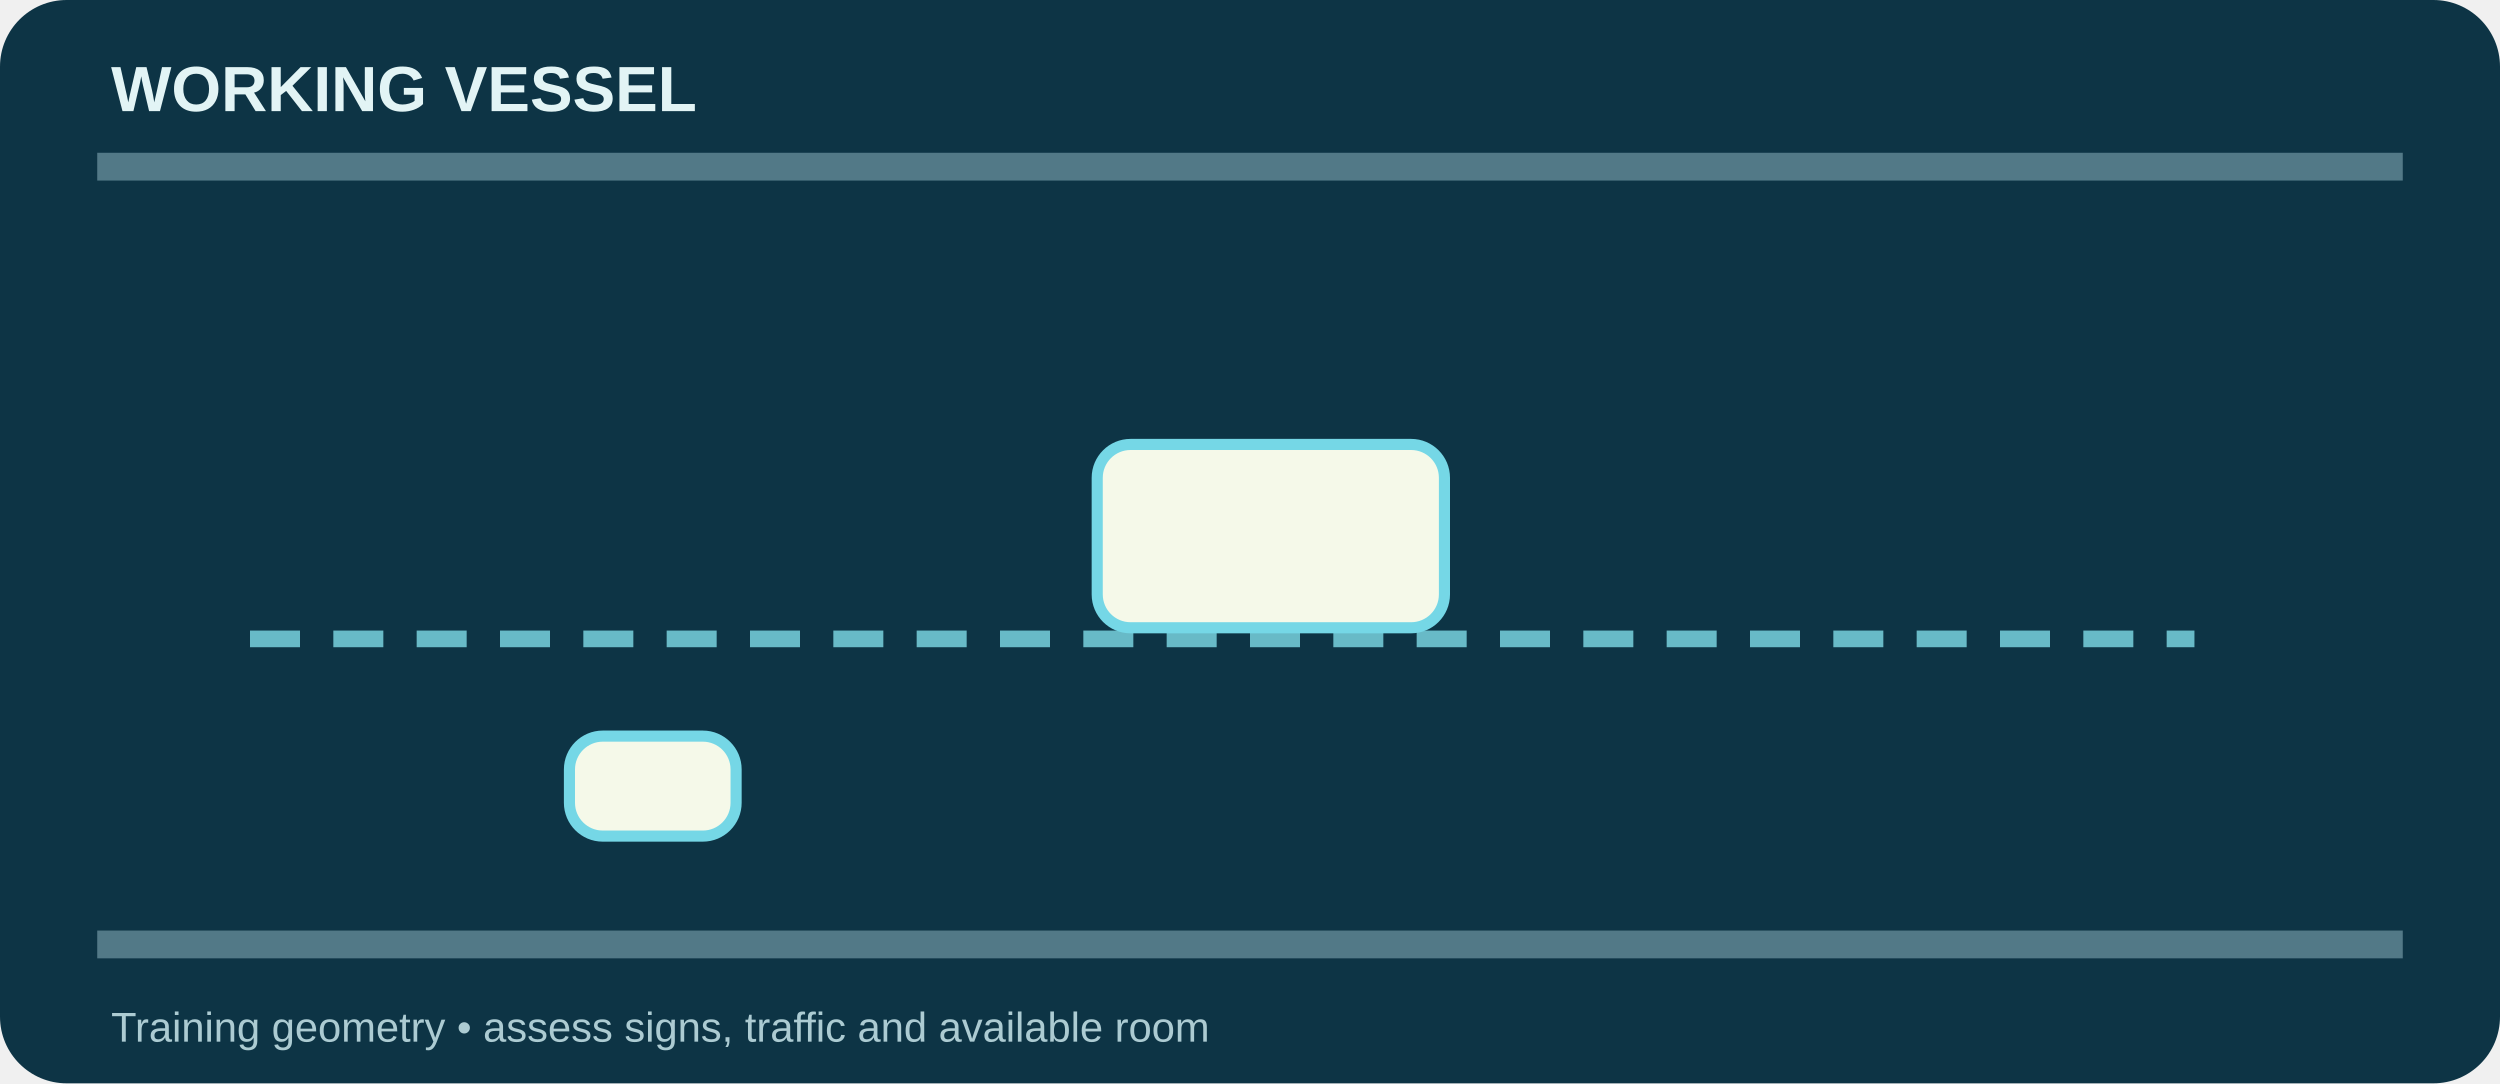
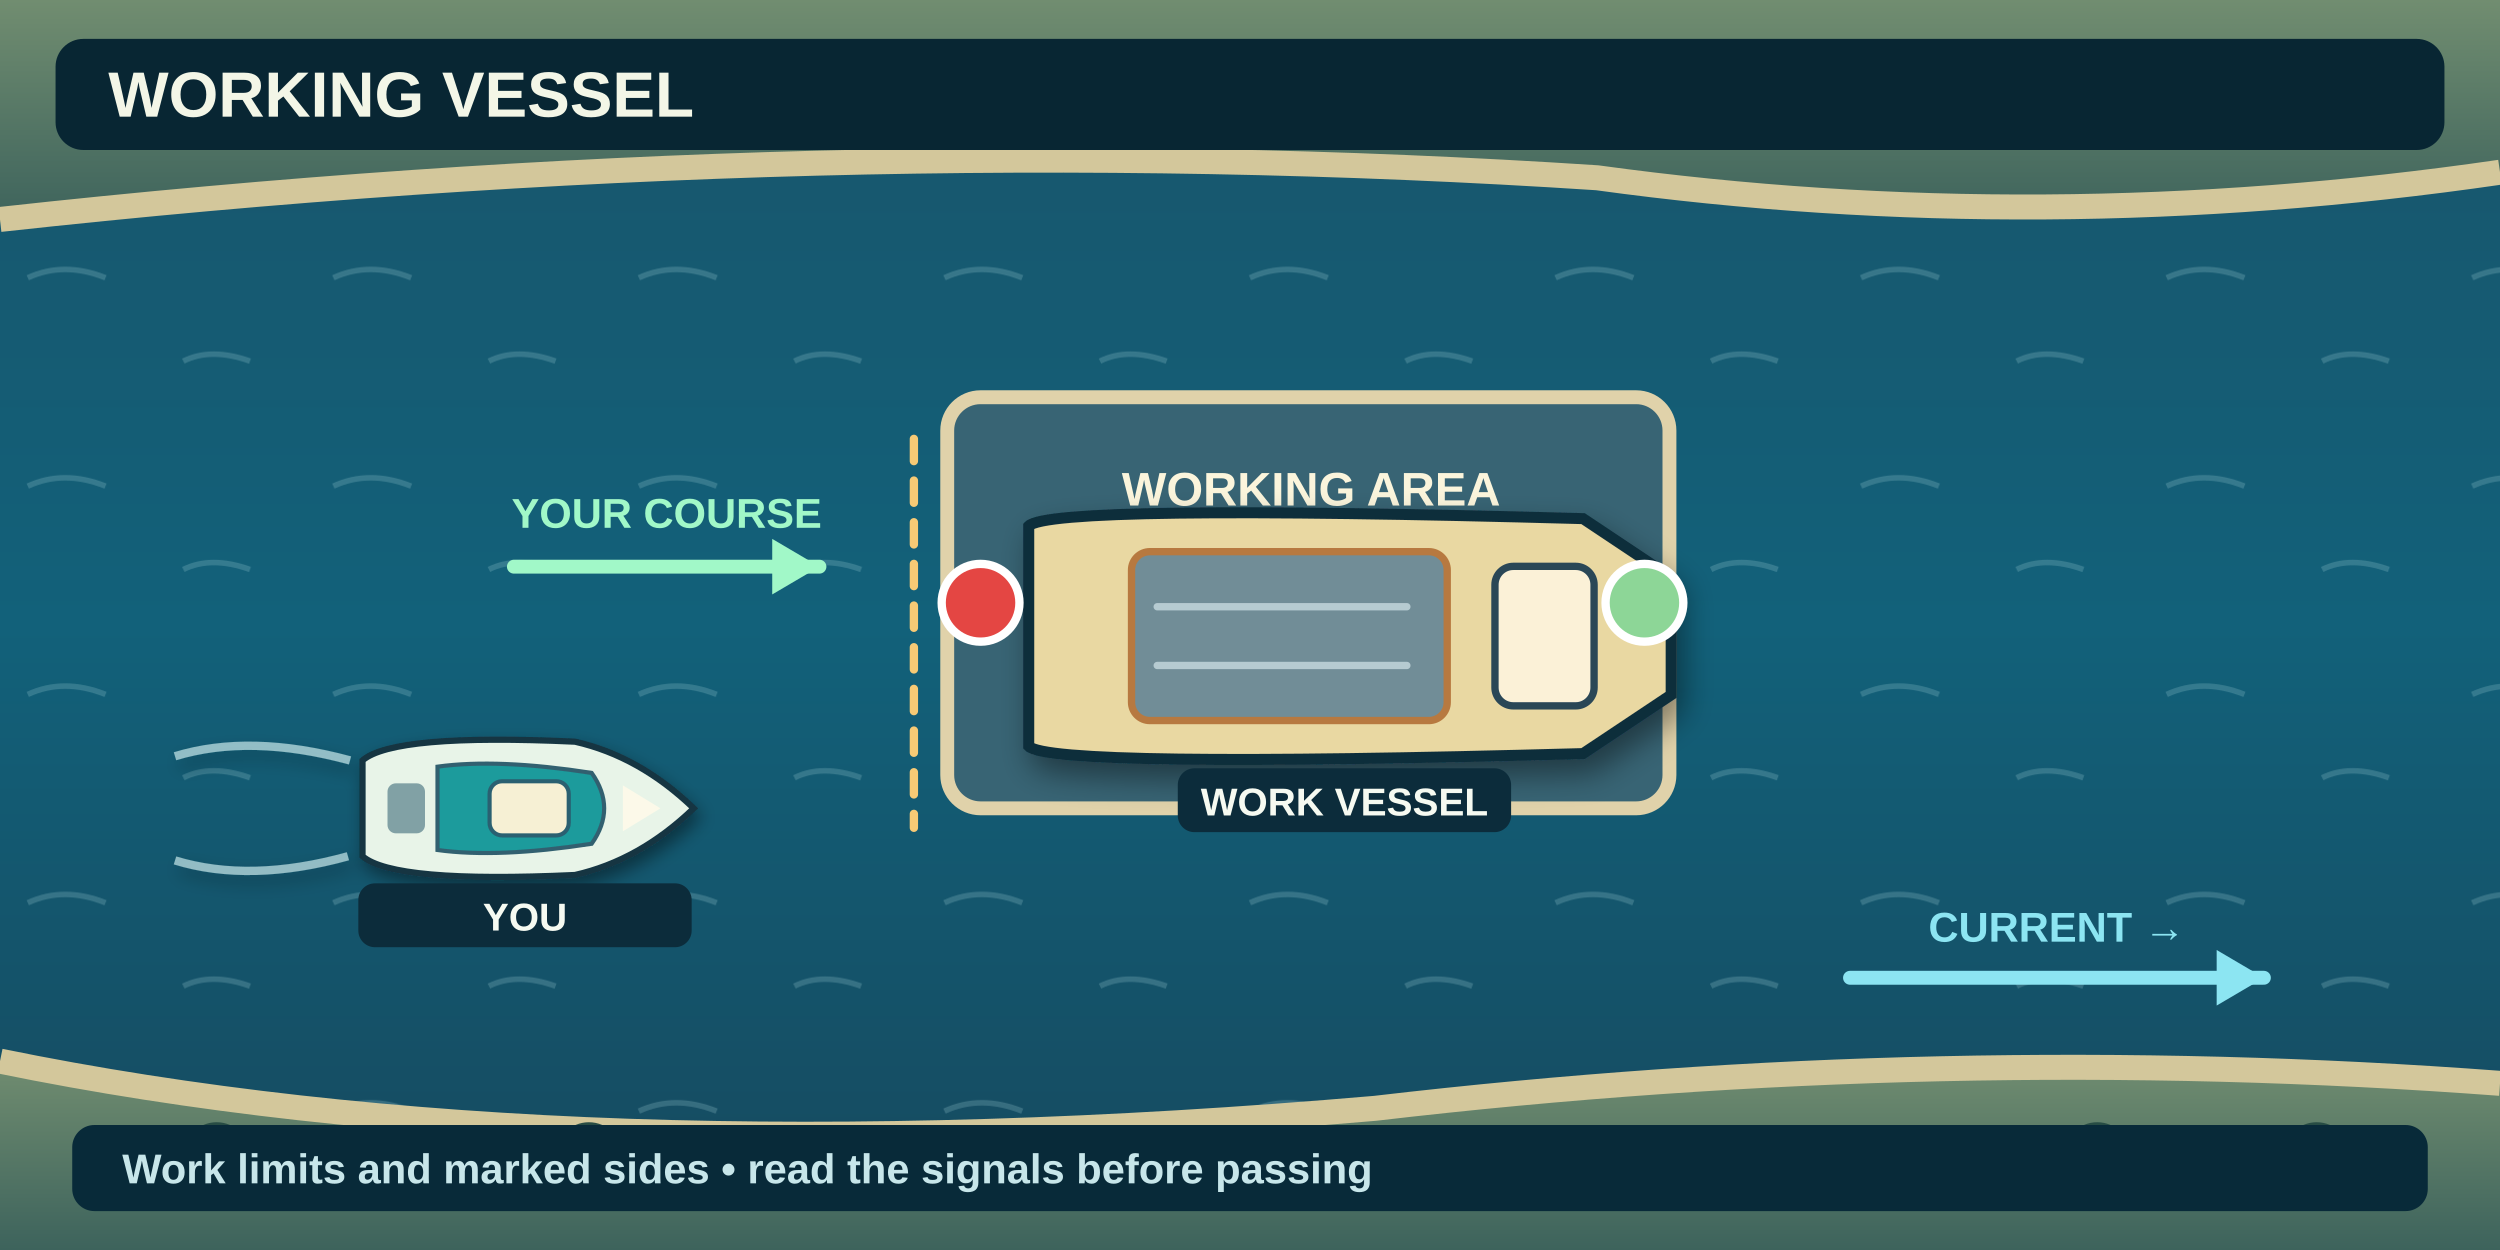
- <svg xmlns="http://www.w3.org/2000/svg" viewBox="0 0 900 390" role="img" aria-label="A work area and passing vessel">
-   <rect width="900" height="390" rx="24" fill="#0d3445" />
-   <path d="M35 60H865M35 340H865" stroke="#527987" stroke-width="10" />
-   <text x="40" y="40" font-family="Arial,sans-serif" font-size="23" font-weight="bold" fill="#e2f4f5">WORKING VESSEL</text>
-   <line x1="90" y1="230" x2="790" y2="230" stroke="#68bac7" stroke-width="6" stroke-dasharray="18 12" />
-   <rect x="395" y="160" width="125" height="66" rx="12" fill="#f5f9e9" stroke="#75d7e6" stroke-width="4" />
-   <rect x="205" y="265" width="60" height="36" rx="12" fill="#f5f9e9" stroke="#75d7e6" stroke-width="4" />
-   <text x="40" y="375" font-family="Arial,sans-serif" font-size="15" fill="#accbd2">Training geometry • assess signs, traffic and available room</text>
+ <svg xmlns="http://www.w3.org/2000/svg" viewBox="0 0 900 450" role="img" aria-label="WORKING VESSEL with vessel shapes and directions of travel">
+   <defs>
+     <linearGradient id="water" x2="0" y2="1">
+       <stop stop-color="#19546a" />
+       <stop offset=".5" stop-color="#12617a" />
+       <stop offset="1" stop-color="#16485d" />
+     </linearGradient>
+     <linearGradient id="land" x2="0" y2="1">
+       <stop stop-color="#718d70" />
+       <stop offset="1" stop-color="#3d635c" />
+     </linearGradient>
+     <filter id="boatShadow" x="-50%" y="-50%" width="200%" height="200%">
+       <feDropShadow dx="2" dy="4" stdDeviation="4" flood-opacity=".42" />
+     </filter>
+     <pattern id="ripples" width="110" height="75" patternUnits="userSpaceOnUse">
+       <path d="M10 25q13 -6 28 0 M66 55q10 -5 24 0" stroke="#afdce0" stroke-opacity=".22" stroke-width="2" fill="none" />
+     </pattern>
+   </defs>
+   <rect x="0" y="0" width="900" height="450" rx="22" fill="url(#water)" stroke="none" stroke-width="1" />
+   <rect x="0" y="0" width="900" height="450" rx="22" fill="url(#ripples)" stroke="none" stroke-width="1" />
+   <path d="M0 0H900V62Q735 86 575 63Q300 47 0 80Z" fill="url(#land)" stroke="none" stroke-width="1" />
+   <path d="M0 450H900V390Q700 375 495 399Q205 424 0 382Z" fill="url(#land)" stroke="none" stroke-width="1" />
+   <path d="M0 79Q300 46 575 64Q735 86 900 62" fill="none" stroke="#d3c79b" stroke-width="9" />
+   <path d="M0 382Q205 424 495 399Q700 375 900 390" fill="none" stroke="#d3c79b" stroke-width="9" />
+   <circle cx="56" cy="29" r="11" fill="#274c44" />
+   <circle cx="78" cy="416" r="12" fill="#274c44" />
+   <circle cx="190" cy="29" r="11" fill="#274c44" />
+   <circle cx="212" cy="416" r="12" fill="#274c44" />
+   <circle cx="733" cy="29" r="11" fill="#274c44" />
+   <circle cx="755" cy="416" r="12" fill="#274c44" />
+   <circle cx="812" cy="29" r="11" fill="#274c44" />
+   <circle cx="834" cy="416" r="12" fill="#274c44" />
+   <rect x="20" y="14" width="860" height="40" rx="10" fill="#082633" stroke="none" stroke-width="1" />
+   <text x="39" y="42" fill="#f3f6e7" font-size="23" font-weight="700" text-anchor="start" font-family="Arial,Helvetica,sans-serif">WORKING VESSEL</text>
+   <rect x="26" y="405" width="848" height="31" rx="8" fill="#082a39" stroke="none" stroke-width="1" />
+   <text x="44" y="426" fill="#c7e6ea" font-size="15" font-weight="600" text-anchor="start" font-family="Arial,Helvetica,sans-serif">Work limits and marked sides • read the signals before passing</text>
+   <path d="M666 352 L815 352" fill="none" stroke="#8ce5f2" stroke-width="5" stroke-linecap="round" />
+   <path d="M815 352 l-17 -10 v20 Z" fill="#8ce5f2" transform="rotate(0.0 815 352)" />
+   <text x="740.5" y="339" fill="#8ce5f2" font-size="15" font-weight="700" text-anchor="middle" font-family="Arial,Helvetica,sans-serif">CURRENT →</text>
+   <rect x="341" y="143" width="260" height="148" rx="12" fill="#386474" stroke="#e0d2aa" stroke-width="5" />
+   <text x="472" y="182" fill="#fbf5dc" font-size="17" font-weight="700" text-anchor="middle" font-family="Arial,Helvetica,sans-serif">WORKING AREA</text>
+   <g transform="translate(484 229) rotate(0) scale(1.3216)" filter="url(#boatShadow)">
+     <path d="M-86 -30 Q-80 -36 65 -32 L89 -16 L89 16 L65 32 Q-80 36 -86 30 Z" fill="#e9d8a2" stroke="#112e3b" stroke-width="3" />
+     <rect x="-58" y="-23" width="86" height="46" rx="5" fill="#718d97" stroke="#b7793f" stroke-width="2" />
+     <rect x="41" y="-19" width="27" height="38" rx="5" fill="#fbf1d7" stroke="#294657" stroke-width="2" />
+     <path d="M-51 -8 L17 -8" fill="none" stroke="#b6cbd1" stroke-width="2" stroke-linecap="round" />
+     <path d="M-51 8 L17 8" fill="none" stroke="#b6cbd1" stroke-width="2" stroke-linecap="round" />
+   </g>
+   <rect x="424" y="276.578" width="120" height="23" rx="6" fill="#0c2c3b" stroke="none" stroke-width="1" />
+   <text x="484" y="293.578" fill="#f6faf1" font-size="14" font-weight="700" text-anchor="middle" font-family="Arial,Helvetica,sans-serif">WORK VESSEL</text>
+   <g transform="translate(189 291) rotate(0) scale(0.75)" filter="url(#boatShadow)">
+     <path d="M-84 -23 Q-132 -36 -168 -25 M-85 23 Q-132 36 -168 25" fill="none" stroke="#d9f6f5" stroke-width="4" opacity=".63" />
+     <path d="M-78 -23 Q-63 -36 24 -32 Q55 -25 81 0 Q55 25 24 32 Q-63 36 -78 23 Z" fill="#e8f4e8" stroke="#153543" stroke-width="3" />
+     <path d="M-42 -20 Q-13 -24 32 -17 Q44 0 32 17 Q-13 24 -42 20 Z" fill="#1a9b9c" stroke="#326170" stroke-width="2" />
+     <rect x="-17" y="-13" width="38" height="26" rx="6" fill="#f6f0d4" stroke="#2a6171" stroke-width="2" />
+     <rect x="-66" y="-12" width="18" height="24" rx="4" fill="#81a1a5" stroke="none" stroke-width="1" />
+     <path d="M47 -11 L65 0 L47 11 Z" fill="#fcf9e9" stroke="none" stroke-width="1" />
+   </g>
+   <rect x="129" y="318.0" width="120" height="23" rx="6" fill="#0c2c3b" stroke="none" stroke-width="1" />
+   <text x="189" y="335.0" fill="#f6faf1" font-size="14" font-weight="700" text-anchor="middle" font-family="Arial,Helvetica,sans-serif">YOU</text>
+   <path d="M185 204 L295 204" fill="none" stroke="#a1f8c8" stroke-width="5" stroke-linecap="round" />
+   <path d="M295 204 l-17 -10 v20 Z" fill="#a1f8c8" transform="rotate(0.0 295 204)" />
+   <text x="240.0" y="190" fill="#a1f8c8" font-size="15" font-weight="700" text-anchor="middle" font-family="Arial,Helvetica,sans-serif">YOUR COURSE</text>
+   <circle cx="353" cy="217" r="14" fill="#e44643" stroke="#fff" stroke-width="3" />
+   <circle cx="592" cy="217" r="14" fill="#8dd697" stroke="#fff" stroke-width="3" />
+   <path d="M329 158 L329 298" fill="none" stroke="#f7ca75" stroke-width="3" stroke-linecap="round" stroke-dasharray="8 7" />
</svg>
